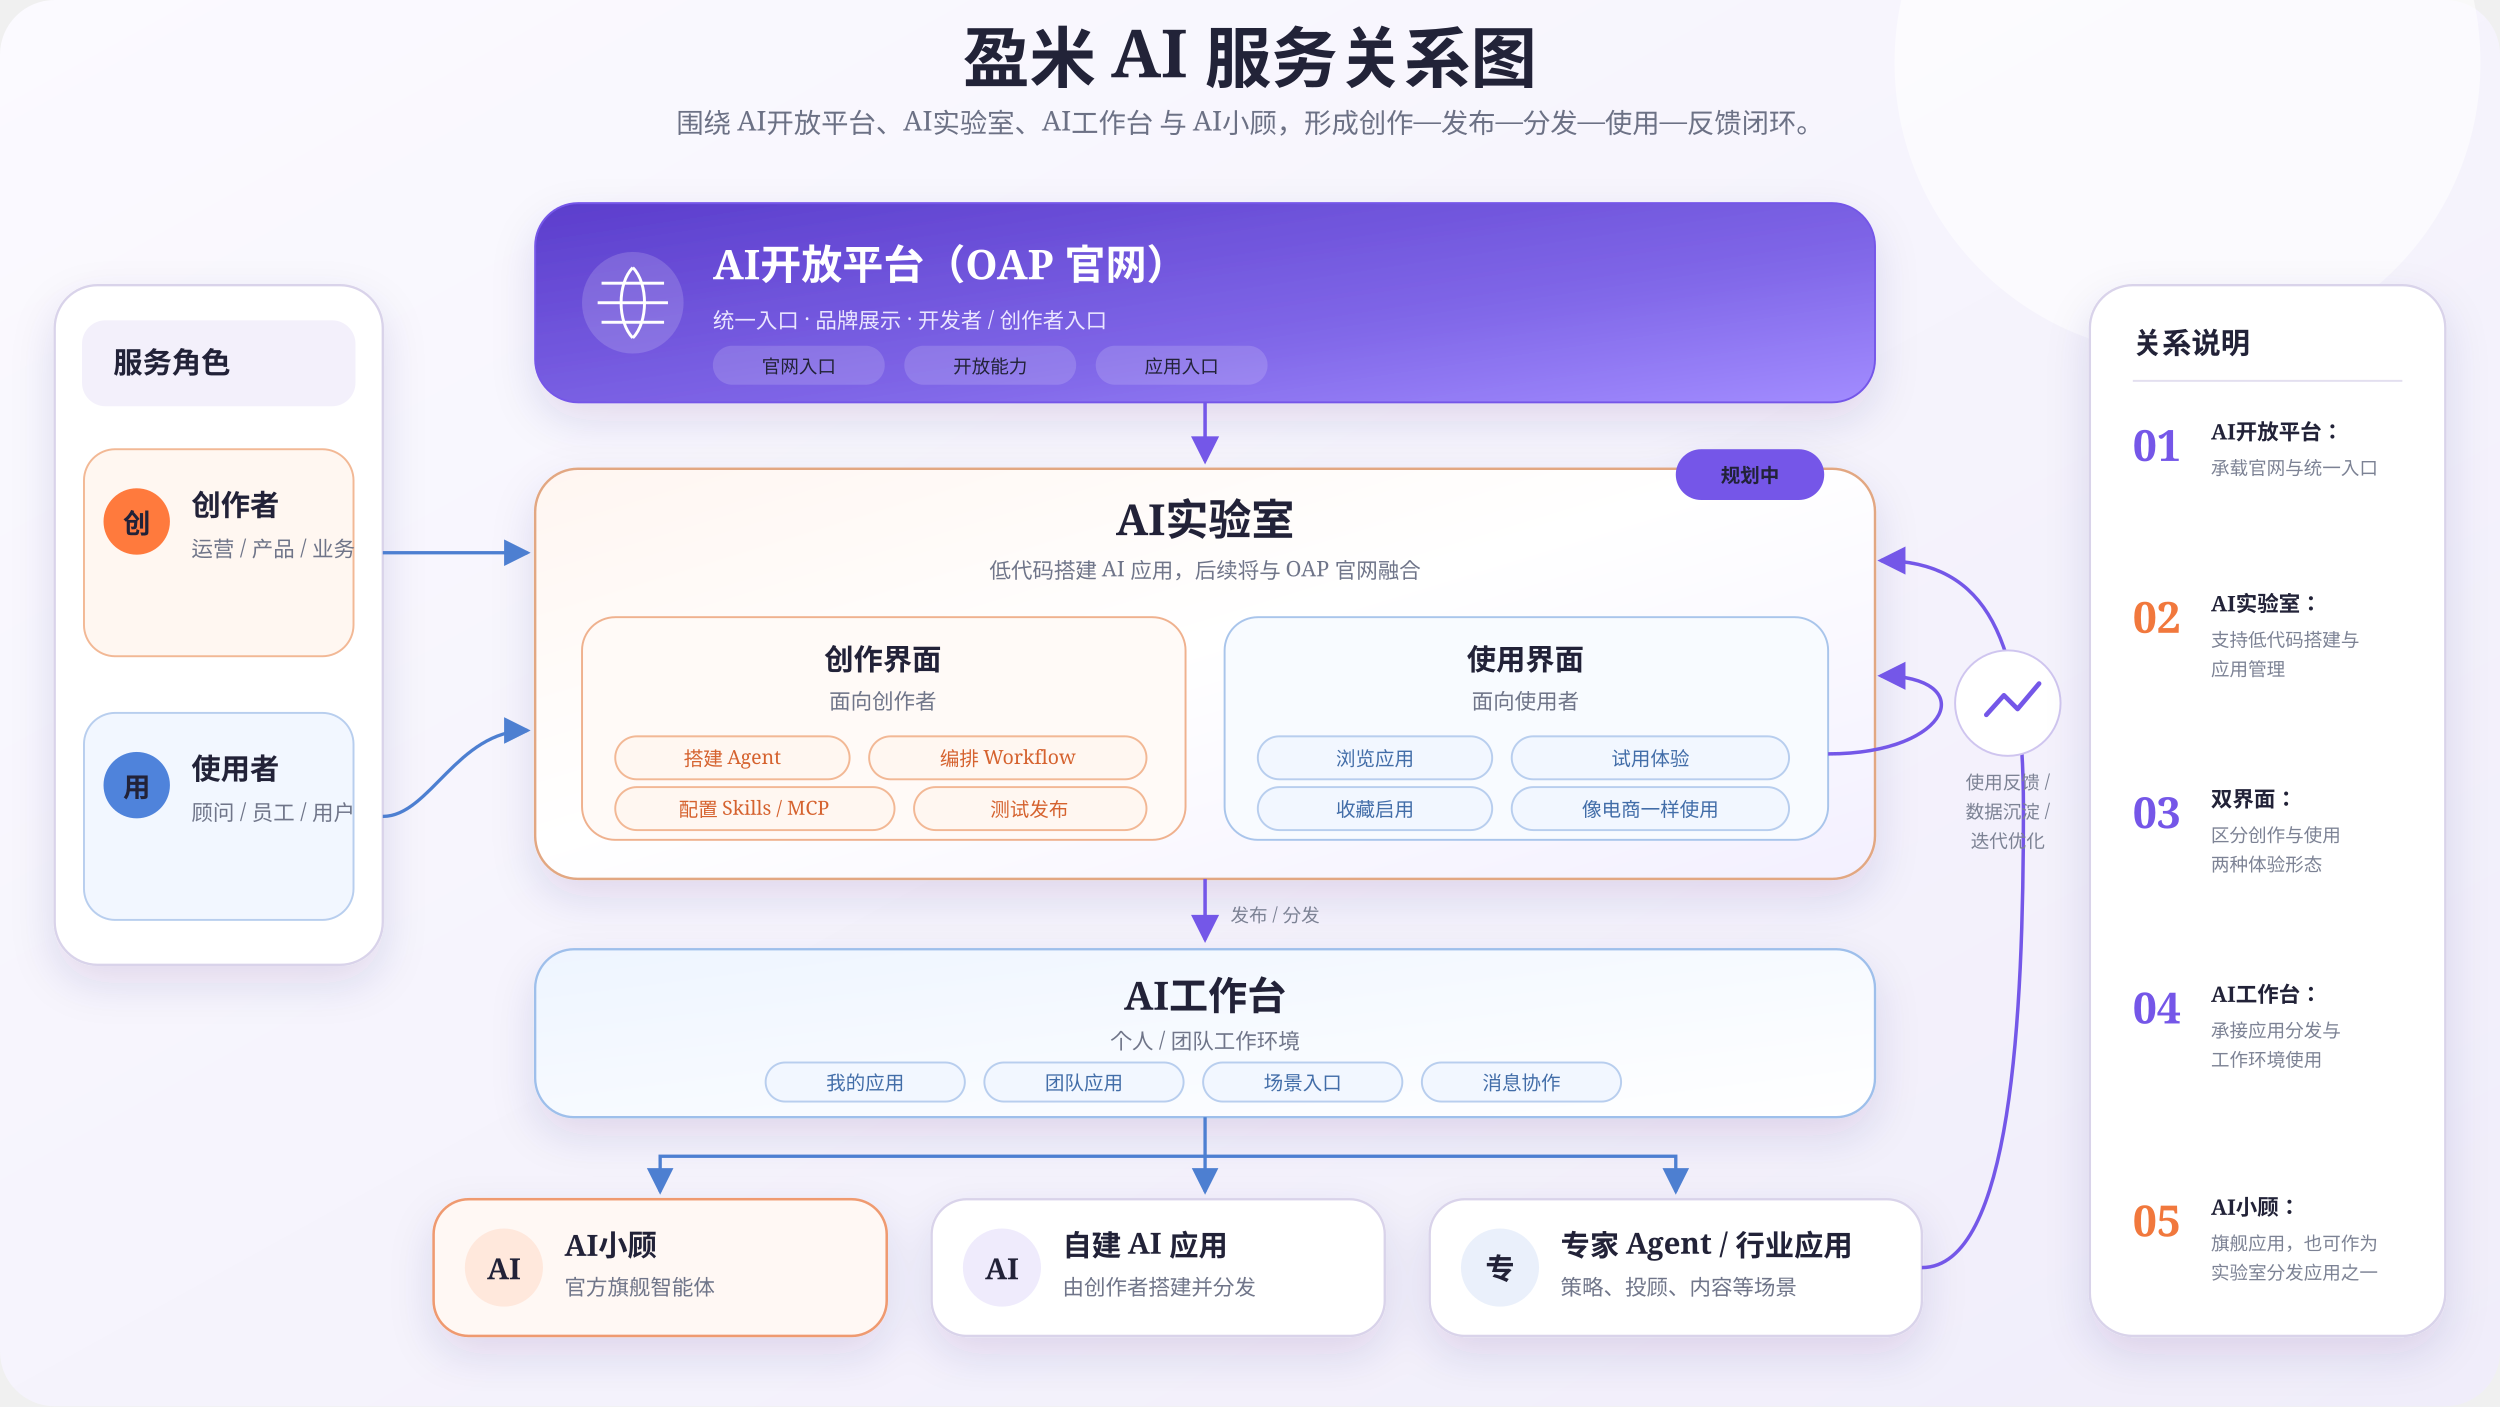
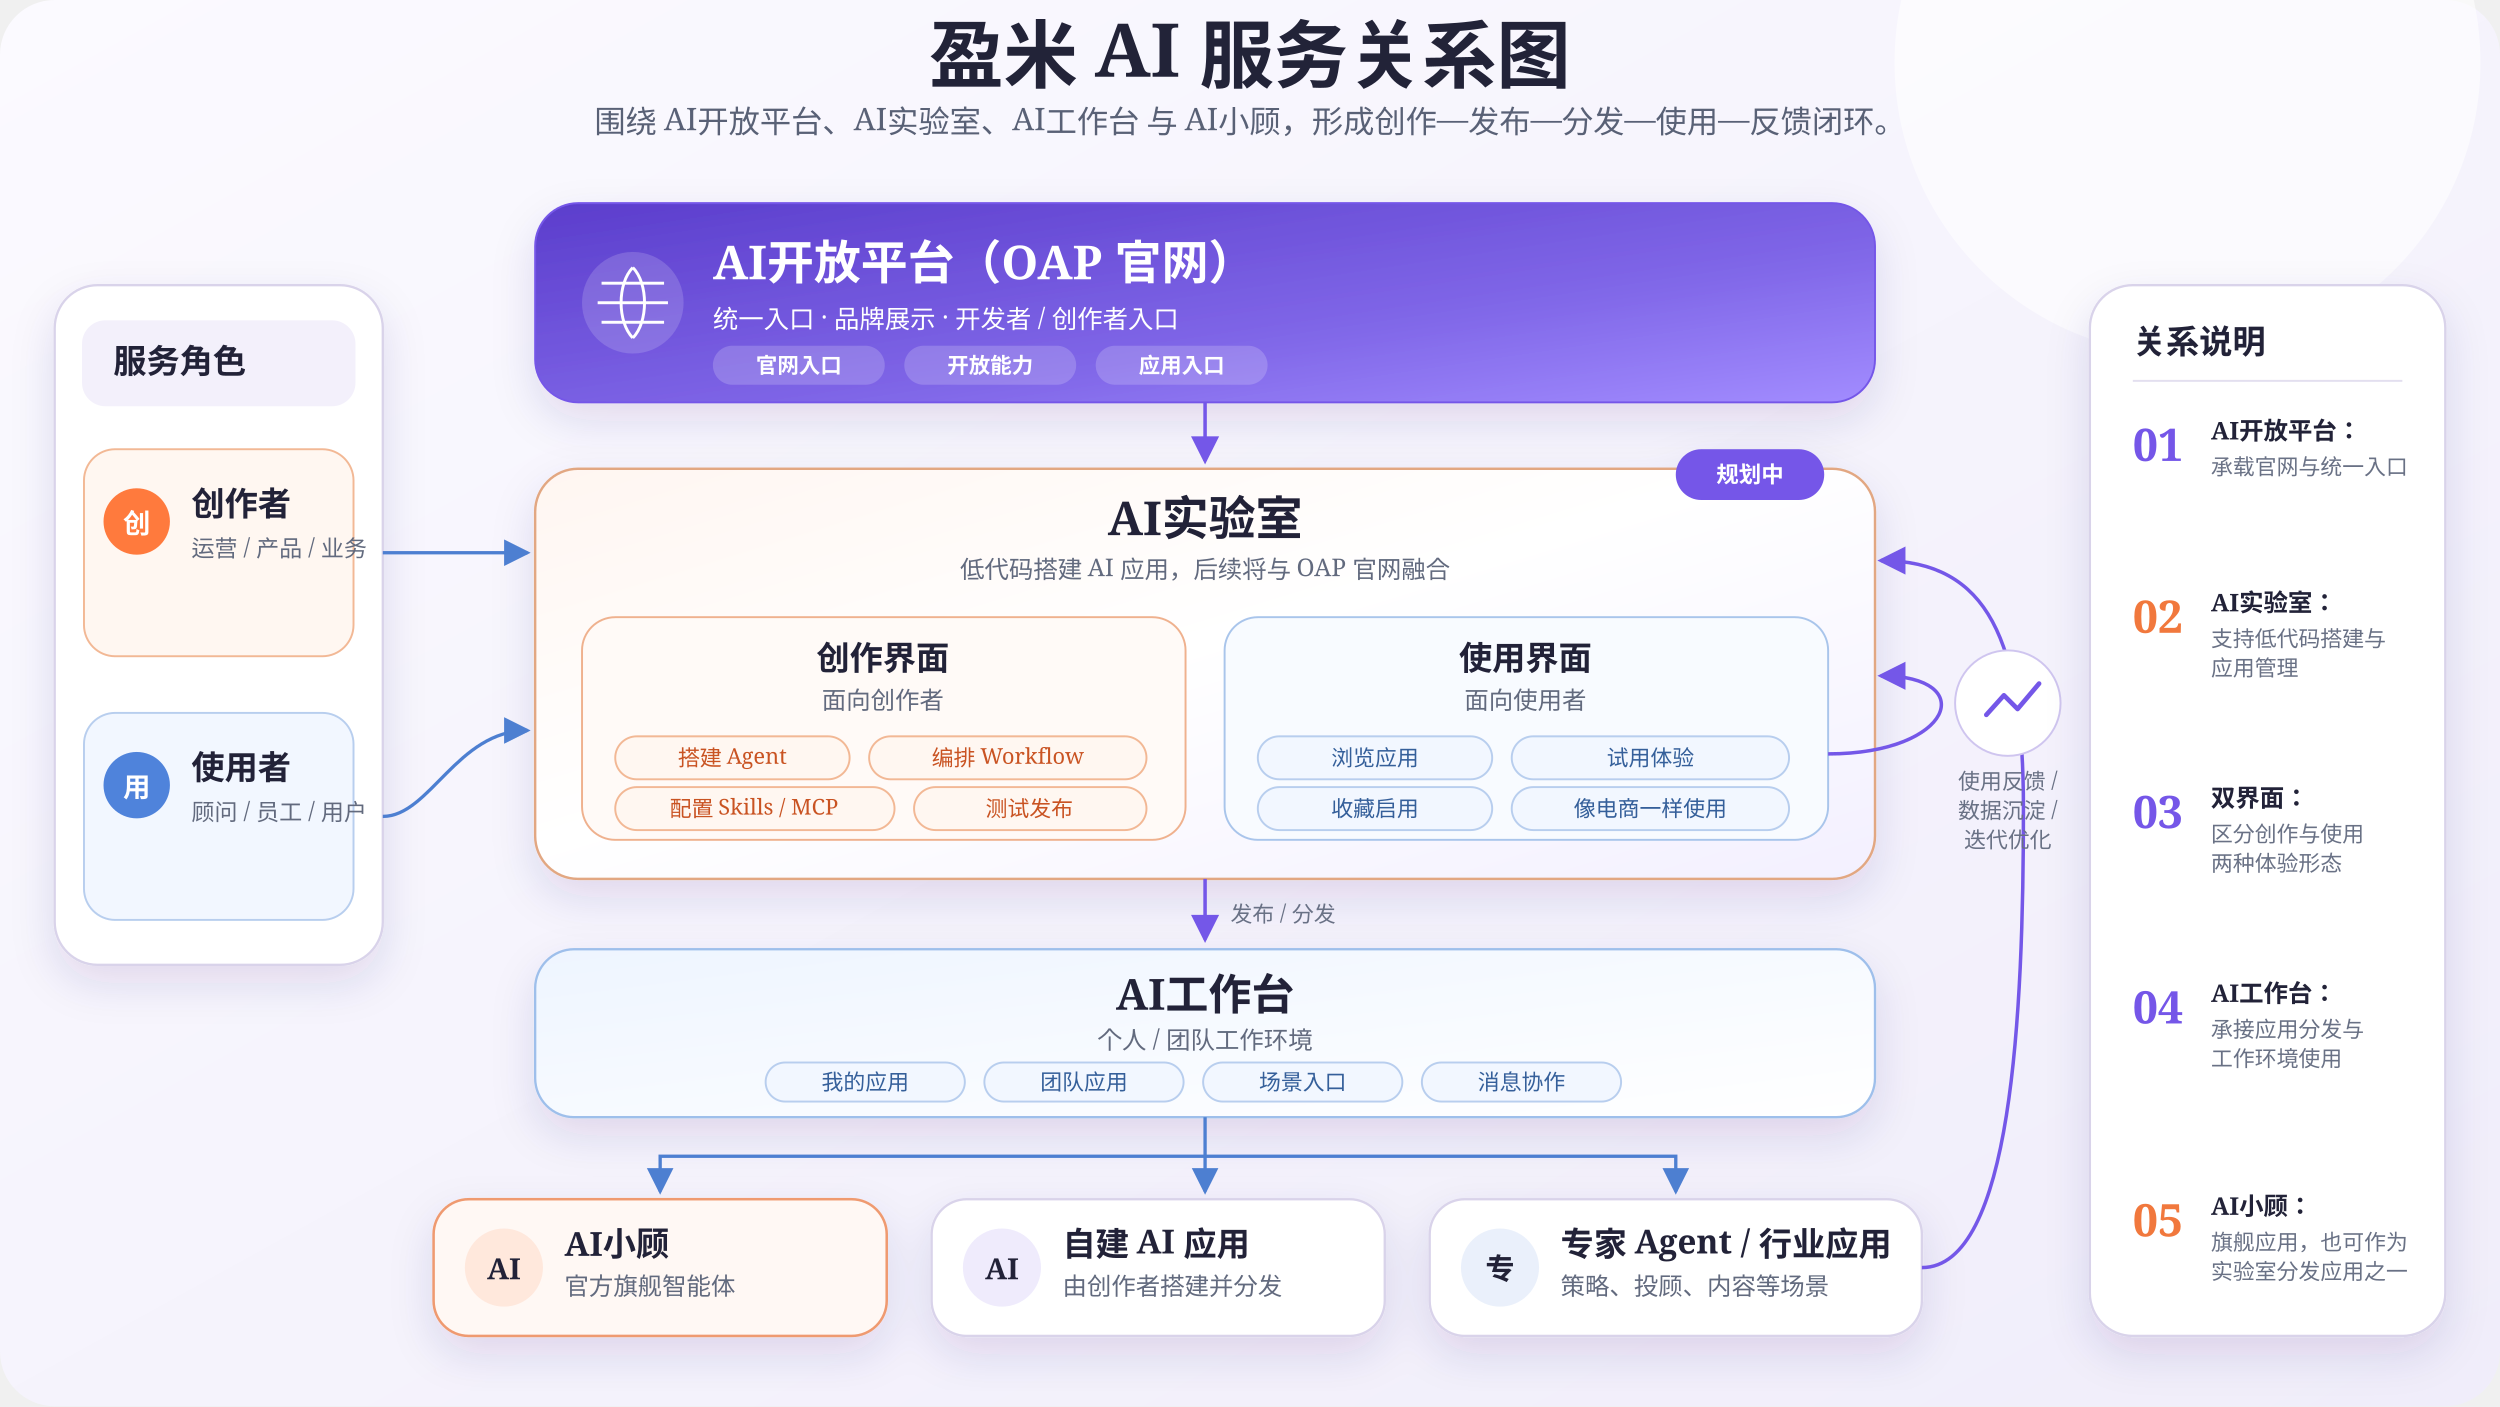
<svg xmlns="http://www.w3.org/2000/svg" viewBox="0 0 1280 720" role="img" aria-labelledby="title desc">
  <defs>
    <linearGradient id="paper" x1="0" y1="0" x2="1" y2="1">
      <stop stop-color="#fbfaff" />
      <stop offset="1" stop-color="#f0edfa" />
    </linearGradient>
    <linearGradient id="violet" x1="0" y1="0" x2="1" y2="1">
      <stop stop-color="#5b3dcc" />
      <stop offset=".62" stop-color="#8067e8" />
      <stop offset="1" stop-color="#a28cff" />
    </linearGradient>
    <linearGradient id="lab" x1="0" y1="0" x2="1" y2="1">
      <stop stop-color="#fff6f1" />
      <stop offset=".46" stop-color="#fff" />
      <stop offset="1" stop-color="#f3f0ff" />
    </linearGradient>
    <linearGradient id="blueSoft" x1="0" y1="0" x2="1" y2="1">
      <stop stop-color="#eef5ff" />
      <stop offset="1" stop-color="#fff" />
    </linearGradient>
    <filter id="shadow" x="-20%" y="-30%" width="140%" height="170%">
      <feDropShadow dx="0" dy="9" stdDeviation="11" flood-color="#35266f" flood-opacity=".12" />
    </filter>
    <marker id="arrowV" markerWidth="8" markerHeight="8" refX="7" refY="4" orient="auto" markerUnits="strokeWidth">
      <path d="M0 0L8 4L0 8Z" fill="#7457e8" />
    </marker>
    <marker id="arrowB" markerWidth="8" markerHeight="8" refX="7" refY="4" orient="auto" markerUnits="strokeWidth">
      <path d="M0 0L8 4L0 8Z" fill="#4d7fd1" />
    </marker>
    <style>
      text{font-family:"Songti SC","STSong","SimSun",serif;fill:#222338}
-       .h1{font-size:34px;font-weight:700}.sub{font-size:14px;fill:#6c7185}.kicker{font-size:11px;font-weight:700;letter-spacing:2px;fill:#7457e8}
+       .h1{font-size:38px;font-weight:700}.sub{font-size:16px;fill:#596176}.kicker{font-size:12px;font-weight:700;letter-spacing:2px;fill:#7457e8}
      .box{fill:#fff;stroke:#d9d3ea;stroke-width:1.2}.box-v{fill:url(#violet);stroke:#7457e8}.box-lab{fill:url(#lab);stroke:#e2a782;stroke-width:1.25}.box-blue{fill:url(#blueSoft);stroke:#9ebfeb;stroke-width:1.2}
-       .label{font-size:15px;font-weight:700}.label-v{font-size:21px;font-weight:700;fill:#fff}.small{font-size:11px;fill:#6f7589}.small-v{font-size:11px;fill:#ebe6ff}.tiny{font-size:9.5px;fill:#7c8294}
+       .label{font-size:17px;font-weight:700}.label-v{font-size:24px;font-weight:700;fill:#fff}.small{font-size:12.5px;fill:#626a7e}.small-v{font-size:13px;fill:#fff}.role-small{font-size:11.8px;fill:#626a7e}.tiny{font-size:11.2px;fill:#697185}.on-dark{fill:#fff}
      .pill{fill:#faf9fe;stroke:#ded9ef}.pill-o{fill:#fff7f1;stroke:#f2b895}.pill-b{fill:#f2f7ff;stroke:#b8ceee}.pill-v{fill:#eeeaff;stroke:#d3c9ff}
-       .pillText{font-size:10px;fill:#5b6173}.pillTextO{font-size:10px;fill:#d5622e}.pillTextB{font-size:10px;fill:#426da8}.num{font-size:22px;font-weight:700;fill:#7457e8}.numO{font-size:22px;font-weight:700;fill:#f1783c}
+       .pillText{font-size:11.2px;fill:#4f566a}.pillTextO{font-size:11.2px;fill:#c95322}.pillTextB{font-size:11.2px;fill:#345f9a}.num{font-size:23px;font-weight:700;fill:#7457e8}.numO{font-size:23px;font-weight:700;fill:#f1783c}
      .lineV{fill:none;stroke:#7457e8;stroke-width:1.8;marker-end:url(#arrowV)}.lineB{fill:none;stroke:#4d7fd1;stroke-width:1.7;marker-end:url(#arrowB)}.dash{stroke-dasharray:5 6}
    </style>
  </defs>
  <rect width="1280" height="720" rx="28" fill="url(#paper)" />
  <circle cx="1120" cy="32" r="150" fill="#fff" opacity=".58" />
  <text x="640" y="42" text-anchor="middle" class="h1">盈米 AI 服务关系图</text>
  <text x="640" y="68" text-anchor="middle" class="sub">围绕 AI开放平台、AI实验室、AI工作台 与 AI小顾，形成创作—发布—分发—使用—反馈闭环。</text>
  <g filter="url(#shadow)">
    <rect x="28" y="146" width="168" height="348" rx="22" class="box" />
    <rect x="42" y="164" width="140" height="44" rx="12" fill="#f3f0fb" />
    <text x="58" y="191" class="label" fill="#5c48bd">服务角色</text>
    <rect x="43" y="230" width="138" height="106" rx="16" class="pill-o" />
    <circle cx="70" cy="267" r="17" fill="#ff7a3d" />
-     <text x="70" y="273" text-anchor="middle" font-size="14" font-weight="700" fill="#fff">创</text>
+     <text x="70" y="273" text-anchor="middle" font-size="14" font-weight="700" class="on-dark">创</text>
    <text x="98" y="264" class="label" fill="#d9642d">创作者</text>
-     <text x="98" y="285" class="small">运营 / 产品 / 业务</text>
+     <text x="98" y="285" class="role-small">运营 / 产品 / 业务</text>
    <rect x="43" y="365" width="138" height="106" rx="16" class="pill-b" />
    <circle cx="70" cy="402" r="17" fill="#4f83db" />
-     <text x="70" y="408" text-anchor="middle" font-size="14" font-weight="700" fill="#fff">用</text>
+     <text x="70" y="408" text-anchor="middle" font-size="14" font-weight="700" class="on-dark">用</text>
    <text x="98" y="399" class="label" fill="#426fae">使用者</text>
-     <text x="98" y="420" class="small">顾问 / 员工 / 用户</text>
+     <text x="98" y="420" class="role-small">顾问 / 员工 / 用户</text>
  </g>
  <g filter="url(#shadow)">
    <rect x="274" y="104" width="686" height="102" rx="22" class="box-v" />
    <circle cx="324" cy="155" r="26" fill="#fff" opacity=".16" />
    <path d="M306 155h36M324 137c-8 8-8 28 0 36M324 137c8 8 8 28 0 36M308 145h32M308 165h32" fill="none" stroke="#fff" stroke-width="1.5" />
    <text x="365" y="143" class="label-v">AI开放平台（OAP 官网）</text>
    <text x="365" y="168" class="small-v">统一入口 · 品牌展示 · 开发者 / 创作者入口</text>
    <g>
-       <rect x="365" y="177" width="88" height="20" rx="10" fill="#fff" opacity=".15" />
-       <text x="409" y="191" text-anchor="middle" font-size="9.5" fill="#fff">官网入口</text>
-       <rect x="463" y="177" width="88" height="20" rx="10" fill="#fff" opacity=".15" />
-       <text x="507" y="191" text-anchor="middle" font-size="9.5" fill="#fff">开放能力</text>
-       <rect x="561" y="177" width="88" height="20" rx="10" fill="#fff" opacity=".15" />
-       <text x="605" y="191" text-anchor="middle" font-size="9.5" fill="#fff">应用入口</text>
+       <rect x="365" y="177" width="88" height="20" rx="10" fill="#fff" opacity=".18" />
+       <text x="409" y="191" text-anchor="middle" font-size="11" font-weight="700" class="on-dark">官网入口</text>
+       <rect x="463" y="177" width="88" height="20" rx="10" fill="#fff" opacity=".18" />
+       <text x="507" y="191" text-anchor="middle" font-size="11" font-weight="700" class="on-dark">开放能力</text>
+       <rect x="561" y="177" width="88" height="20" rx="10" fill="#fff" opacity=".18" />
+       <text x="605" y="191" text-anchor="middle" font-size="11" font-weight="700" class="on-dark">应用入口</text>
    </g>
  </g>
  <g filter="url(#shadow)">
    <rect x="274" y="240" width="686" height="210" rx="22" class="box-lab" />
    <rect x="858" y="230" width="76" height="26" rx="13" fill="#7457e8" />
-     <text x="896" y="247" text-anchor="middle" font-size="10" font-weight="700" fill="#fff">规划中</text>
-     <text x="617" y="274" text-anchor="middle" font-size="22" font-weight="700" fill="#7443c8">AI实验室</text>
+     <text x="896" y="247" text-anchor="middle" font-size="11.5" font-weight="700" class="on-dark">规划中</text>
+     <text x="617" y="274" text-anchor="middle" font-size="24" font-weight="700" fill="#7443c8">AI实验室</text>
    <text x="617" y="296" text-anchor="middle" class="small">低代码搭建 AI 应用，后续将与 OAP 官网融合</text>
    <rect x="298" y="316" width="309" height="114" rx="17" fill="#fffaf7" stroke="#efb18e" />
    <text x="452" y="343" text-anchor="middle" class="label" fill="#d9632d">创作界面</text>
    <text x="452" y="363" text-anchor="middle" class="small">面向创作者</text>
    <rect x="315" y="377" width="120" height="22" rx="11" class="pill-o" />
    <text x="375" y="392" text-anchor="middle" class="pillTextO">搭建 Agent</text>
    <rect x="445" y="377" width="142" height="22" rx="11" class="pill-o" />
    <text x="516" y="392" text-anchor="middle" class="pillTextO">编排 Workflow</text>
    <rect x="315" y="403" width="143" height="22" rx="11" class="pill-o" />
    <text x="386" y="418" text-anchor="middle" class="pillTextO">配置 Skills / MCP</text>
    <rect x="468" y="403" width="119" height="22" rx="11" class="pill-o" />
    <text x="527" y="418" text-anchor="middle" class="pillTextO">测试发布</text>
    <rect x="627" y="316" width="309" height="114" rx="17" fill="#f8fbff" stroke="#a9c5eb" />
    <text x="781" y="343" text-anchor="middle" class="label" fill="#426fae">使用界面</text>
    <text x="781" y="363" text-anchor="middle" class="small">面向使用者</text>
    <rect x="644" y="377" width="120" height="22" rx="11" class="pill-b" />
    <text x="704" y="392" text-anchor="middle" class="pillTextB">浏览应用</text>
    <rect x="774" y="377" width="142" height="22" rx="11" class="pill-b" />
    <text x="845" y="392" text-anchor="middle" class="pillTextB">试用体验</text>
    <rect x="644" y="403" width="120" height="22" rx="11" class="pill-b" />
    <text x="704" y="418" text-anchor="middle" class="pillTextB">收藏启用</text>
    <rect x="774" y="403" width="142" height="22" rx="11" class="pill-b" />
    <text x="845" y="418" text-anchor="middle" class="pillTextB">像电商一样使用</text>
  </g>
  <g filter="url(#shadow)">
    <rect x="274" y="486" width="686" height="86" rx="20" class="box-blue" />
-     <text x="617" y="517" text-anchor="middle" font-size="20" font-weight="700" fill="#4a70bc">AI工作台</text>
+     <text x="617" y="517" text-anchor="middle" font-size="22" font-weight="700" fill="#4a70bc">AI工作台</text>
    <text x="617" y="537" text-anchor="middle" class="small">个人 / 团队工作环境</text>
    <rect x="392" y="544" width="102" height="20" rx="10" class="pill-b" />
    <text x="443" y="558" text-anchor="middle" class="pillTextB">我的应用</text>
    <rect x="504" y="544" width="102" height="20" rx="10" class="pill-b" />
    <text x="555" y="558" text-anchor="middle" class="pillTextB">团队应用</text>
    <rect x="616" y="544" width="102" height="20" rx="10" class="pill-b" />
    <text x="667" y="558" text-anchor="middle" class="pillTextB">场景入口</text>
    <rect x="728" y="544" width="102" height="20" rx="10" class="pill-b" />
    <text x="779" y="558" text-anchor="middle" class="pillTextB">消息协作</text>
  </g>
  <g filter="url(#shadow)">
    <rect x="222" y="614" width="232" height="70" rx="18" fill="#fff8f4" stroke="#ef9a70" stroke-width="1.3" />
    <circle cx="258" cy="649" r="20" fill="#ff7a3d" opacity=".13" />
    <text x="258" y="655" text-anchor="middle" font-size="15" font-weight="700" fill="#e66b32">AI</text>
    <text x="289" y="643" class="label" fill="#dc672f">AI小顾</text>
    <text x="289" y="663" class="small">官方旗舰智能体</text>
    <rect x="477" y="614" width="232" height="70" rx="18" class="box" />
    <circle cx="513" cy="649" r="20" fill="#7457e8" opacity=".12" />
    <text x="513" y="655" text-anchor="middle" font-size="15" font-weight="700" fill="#7457e8">AI</text>
    <text x="544" y="643" class="label" fill="#6249c8">自建 AI 应用</text>
    <text x="544" y="663" class="small">由创作者搭建并分发</text>
    <rect x="732" y="614" width="252" height="70" rx="18" class="box" />
    <circle cx="768" cy="649" r="20" fill="#4f83db" opacity=".12" />
    <text x="768" y="655" text-anchor="middle" font-size="15" font-weight="700" fill="#4f83db">专</text>
    <text x="799" y="643" class="label" fill="#426fae">专家 Agent / 行业应用</text>
    <text x="799" y="663" class="small">策略、投顾、内容等场景</text>
  </g>
  <path d="M617 206V236" class="lineV" />
  <path d="M196 283H270" class="lineB" />
  <path d="M196 418C220 418 234 374 270 374" class="lineB" />
  <path d="M617 450V481" class="lineV" />
  <text x="630" y="472" class="tiny" fill="#7457e8">发布 / 分发</text>
  <path d="M617 572V592H338V610" class="lineB" />
  <path d="M617 592V610" class="lineB" />
  <path d="M617 592H858V610" class="lineB" />
  <path d="M984 649C1030 649 1036 520 1036 414C1036 328 1018 287 963 287" class="lineV" />
  <path d="M936 386C1000 386 1014 346 963 346" class="lineV" />
  <circle cx="1028" cy="360" r="27" fill="#fff" stroke="#cfc5ef" />
  <path d="M1017 366l9-10 7 7 11-13" fill="none" stroke="#7457e8" stroke-width="2.4" stroke-linecap="round" stroke-linejoin="round" />
  <text x="1028" y="404" text-anchor="middle" class="tiny" fill="#7457e8">使用反馈 /</text>
  <text x="1028" y="419" text-anchor="middle" class="tiny" fill="#7457e8">数据沉淀 /</text>
  <text x="1028" y="434" text-anchor="middle" class="tiny" fill="#7457e8">迭代优化</text>
  <g filter="url(#shadow)">
    <rect x="1070" y="146" width="182" height="538" rx="22" class="box" />
    <text x="1092" y="181" class="label" fill="#5f49c3">关系说明</text>
    <line x1="1092" y1="195" x2="1230" y2="195" stroke="#e3dfef" />
    <g transform="translate(0 0)">
      <text x="1092" y="236" class="num">01</text>
-       <text x="1132" y="225" font-size="11" font-weight="700" fill="#5d48bd">AI开放平台：</text>
+       <text x="1132" y="225" font-size="12.5" font-weight="700" fill="#5d48bd">AI开放平台：</text>
      <text x="1132" y="243" class="tiny">承载官网与统一入口</text>
    </g>
    <g transform="translate(0 88)">
      <text x="1092" y="236" class="numO">02</text>
-       <text x="1132" y="225" font-size="11" font-weight="700" fill="#d96831">AI实验室：</text>
+       <text x="1132" y="225" font-size="12.5" font-weight="700" fill="#d96831">AI实验室：</text>
      <text x="1132" y="243" class="tiny">支持低代码搭建与</text>
      <text x="1132" y="258" class="tiny">应用管理</text>
    </g>
    <g transform="translate(0 188)">
      <text x="1092" y="236" class="num">03</text>
-       <text x="1132" y="225" font-size="11" font-weight="700" fill="#5d48bd">双界面：</text>
+       <text x="1132" y="225" font-size="12.5" font-weight="700" fill="#5d48bd">双界面：</text>
      <text x="1132" y="243" class="tiny">区分创作与使用</text>
      <text x="1132" y="258" class="tiny">两种体验形态</text>
    </g>
    <g transform="translate(0 288)">
      <text x="1092" y="236" class="num">04</text>
-       <text x="1132" y="225" font-size="11" font-weight="700" fill="#5d48bd">AI工作台：</text>
+       <text x="1132" y="225" font-size="12.5" font-weight="700" fill="#5d48bd">AI工作台：</text>
      <text x="1132" y="243" class="tiny">承接应用分发与</text>
      <text x="1132" y="258" class="tiny">工作环境使用</text>
    </g>
    <g transform="translate(0 397)">
      <text x="1092" y="236" class="numO">05</text>
-       <text x="1132" y="225" font-size="11" font-weight="700" fill="#d96831">AI小顾：</text>
+       <text x="1132" y="225" font-size="12.5" font-weight="700" fill="#d96831">AI小顾：</text>
      <text x="1132" y="243" class="tiny">旗舰应用，也可作为</text>
      <text x="1132" y="258" class="tiny">实验室分发应用之一</text>
    </g>
  </g>
</svg>
